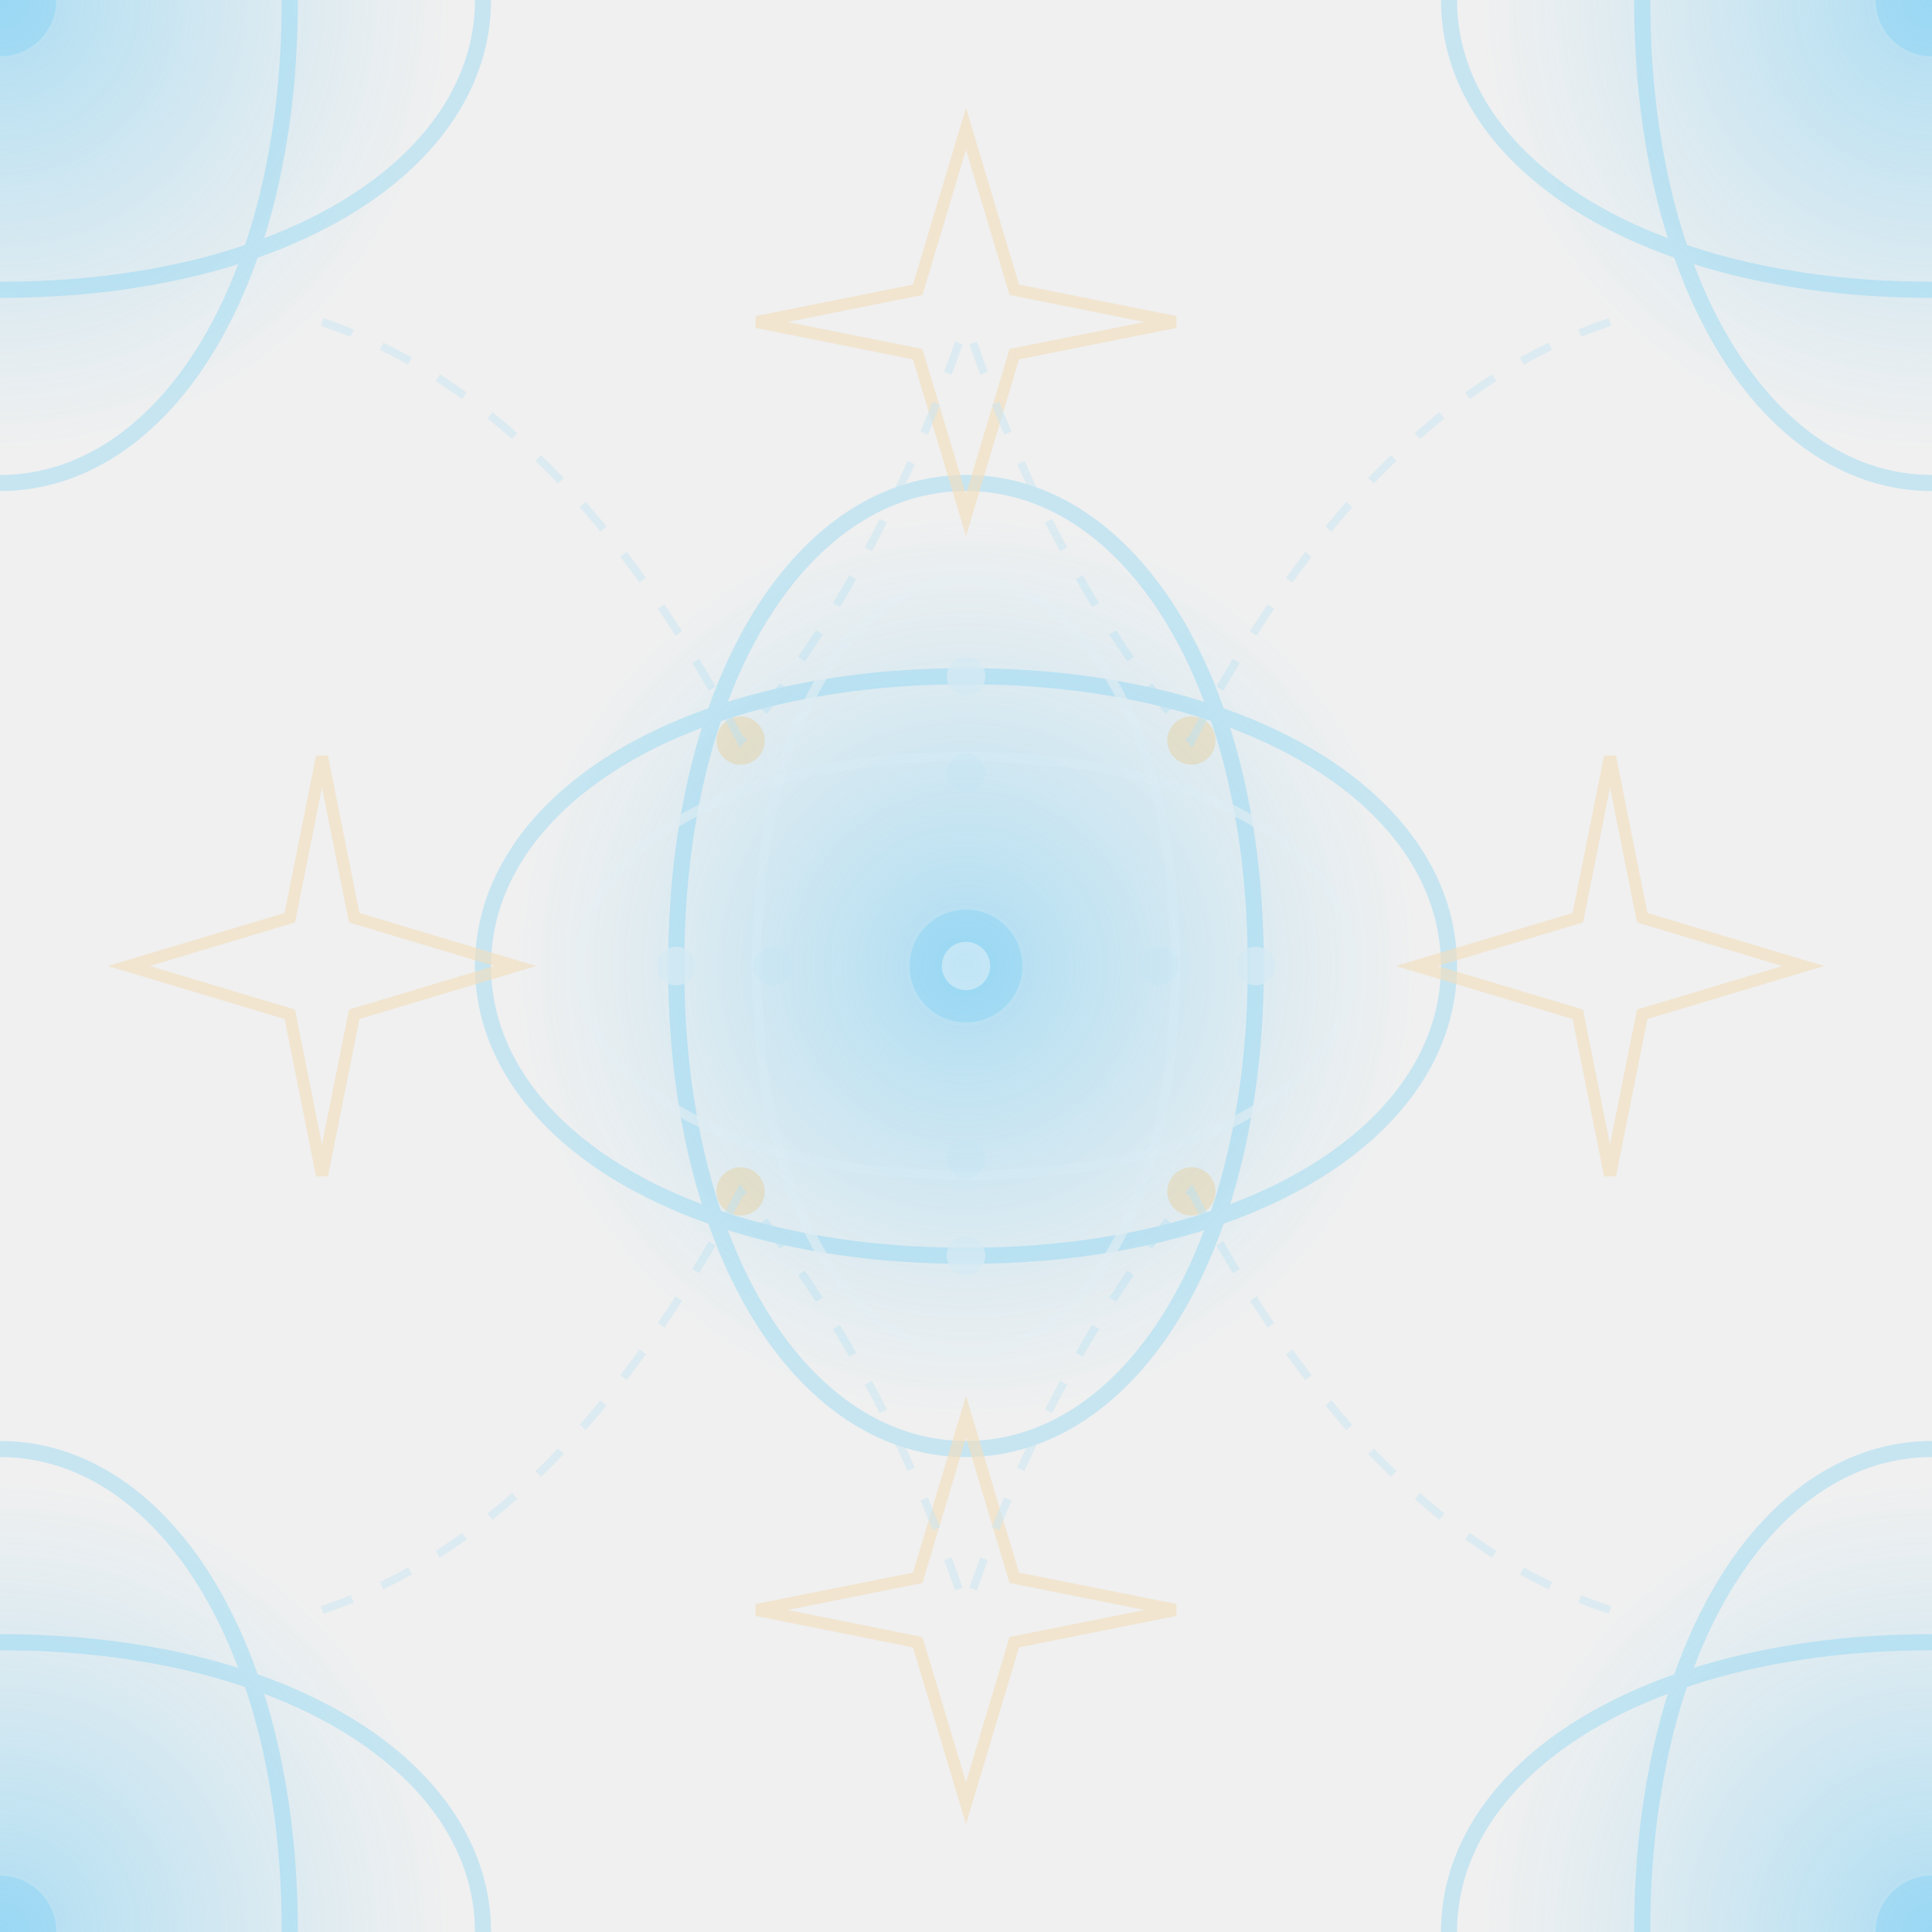
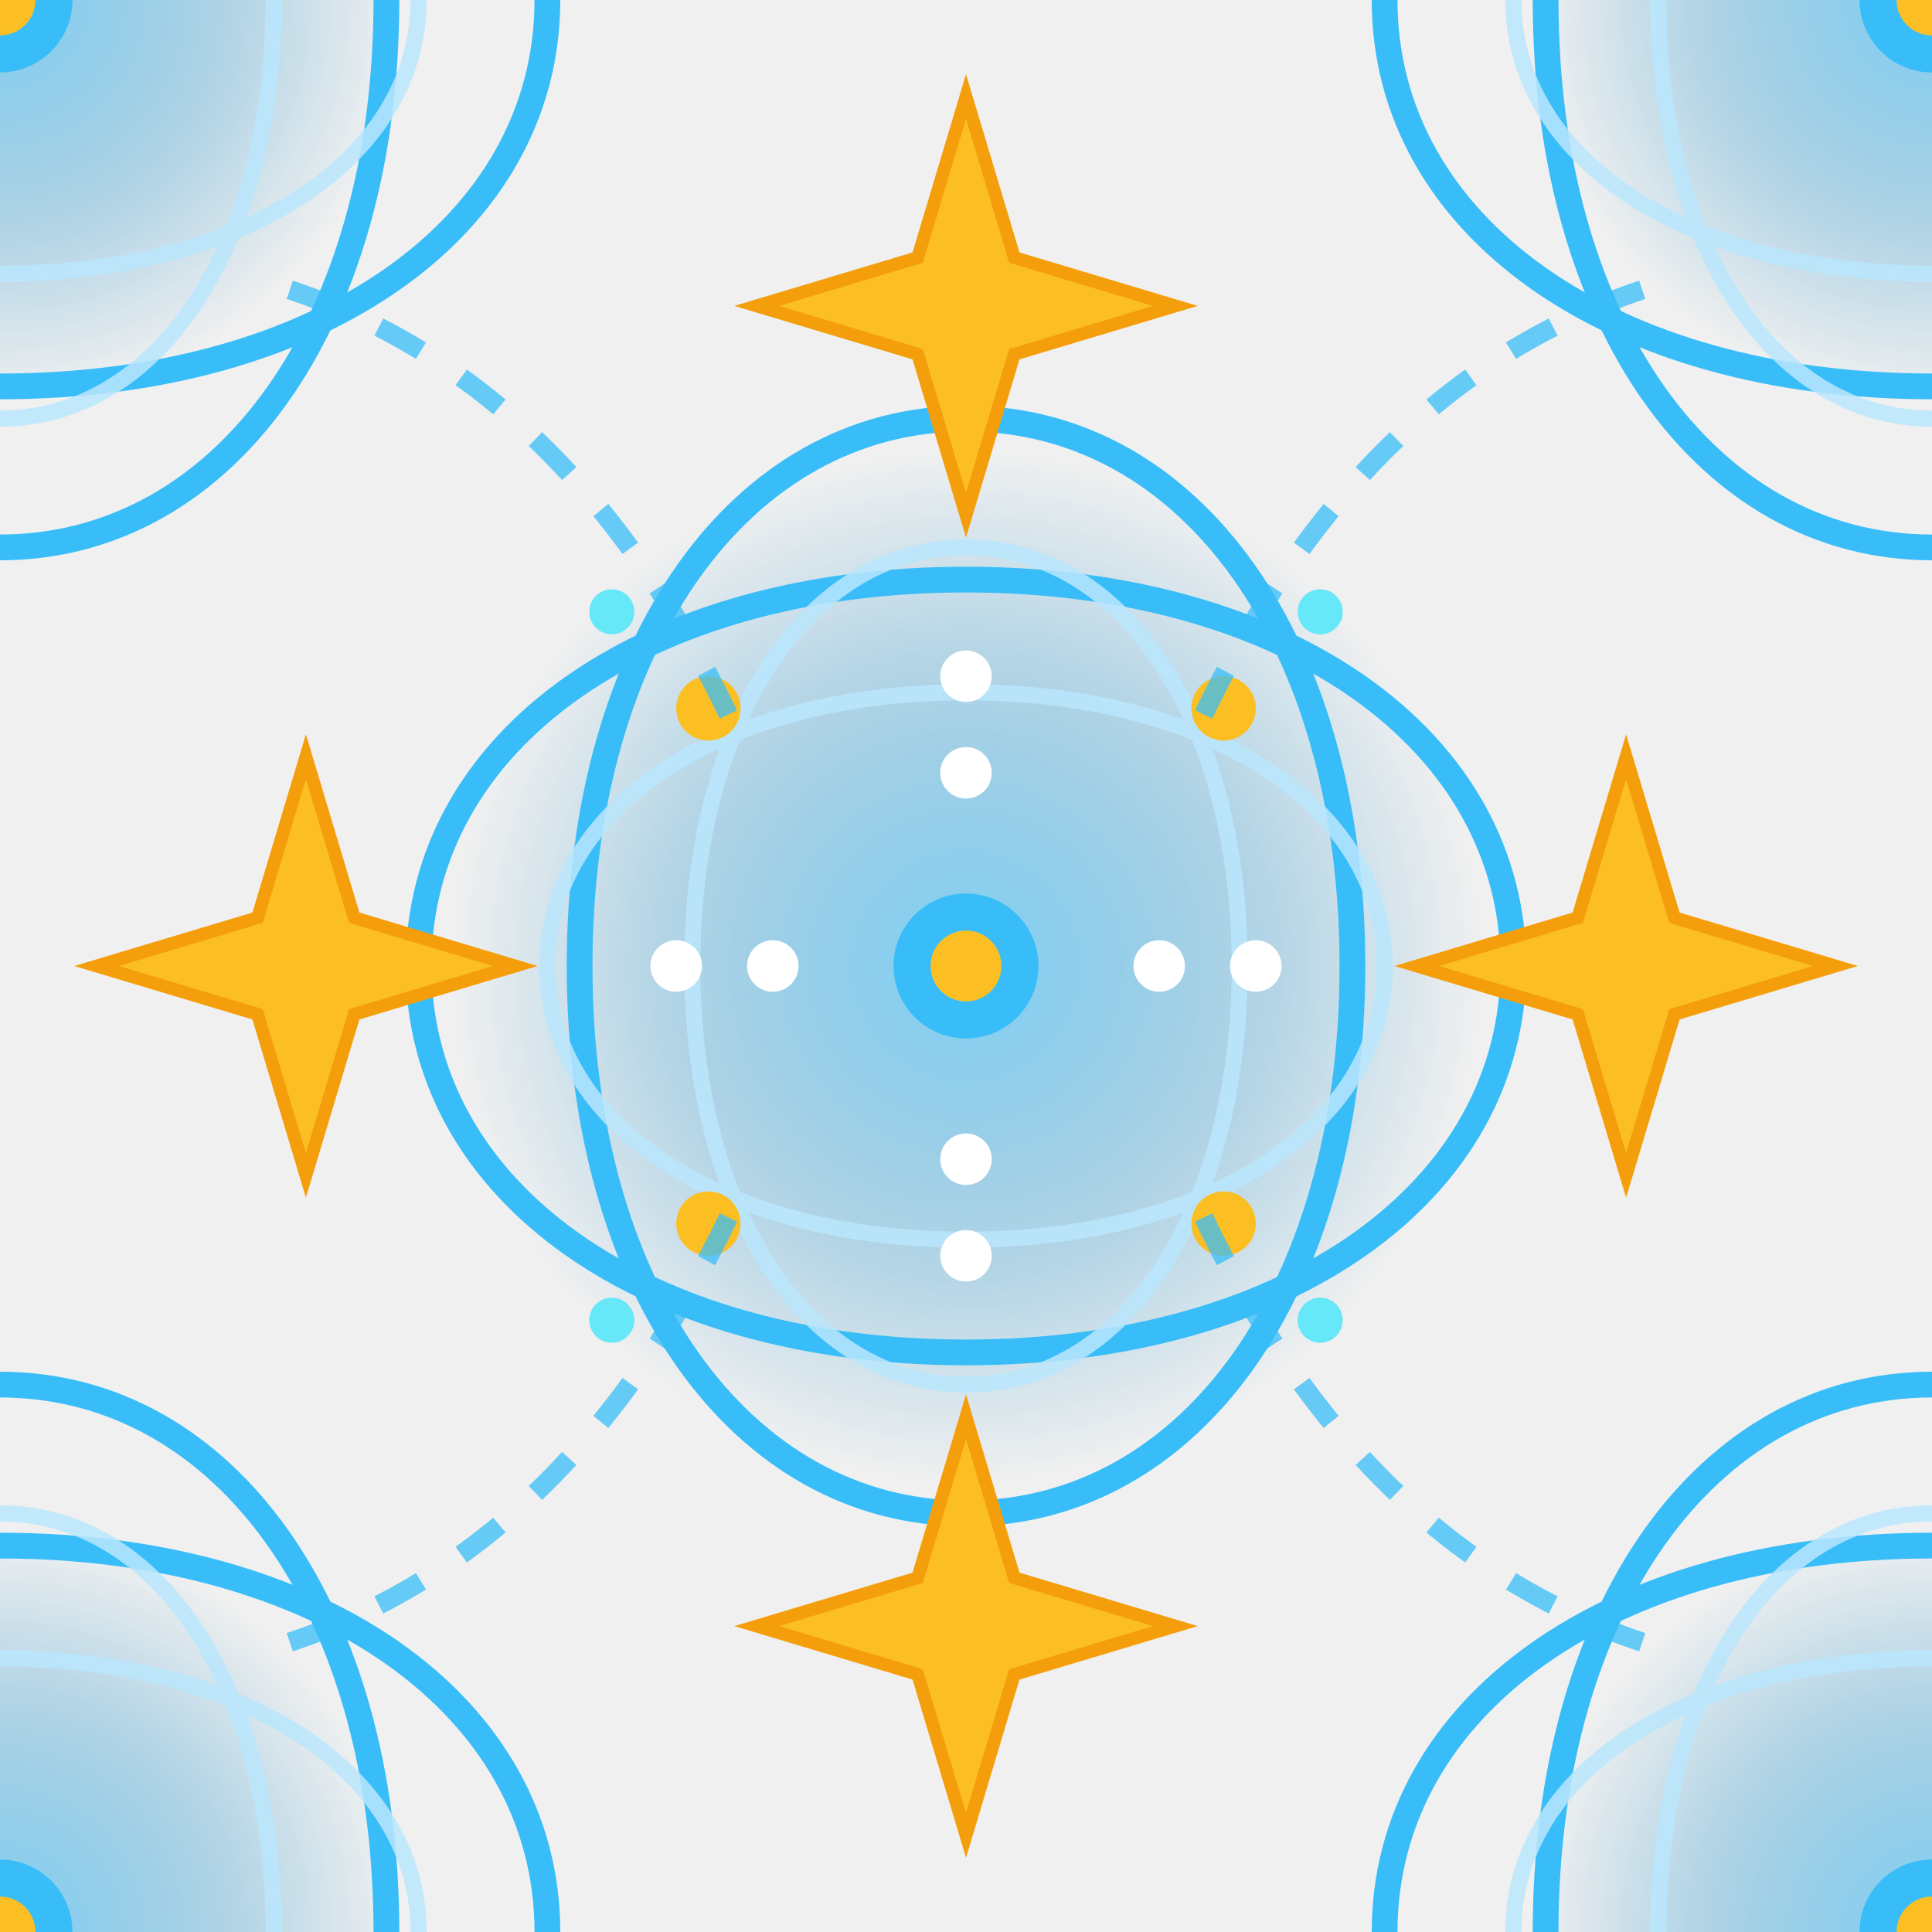
<svg xmlns="http://www.w3.org/2000/svg" width="120" height="120" viewBox="0 0 120 120">
  <defs>
-     <radialGradient id="batikGlow" cx="50%" cy="50%" r="50%">
-       <stop offset="0%" stop-color="#38bdf8" stop-opacity="0.35" />
-       <stop offset="60%" stop-color="#38bdf8" stop-opacity="0.12" />
-       <stop offset="100%" stop-color="#38bdf8" stop-opacity="0" />
+     <radialGradient id="batikCenterGlow" cx="50%" cy="50%" r="50%">
+       <stop offset="0%" stop-color="#38bdf8" stop-opacity="0.6" />
+       <stop offset="60%" stop-color="#0284c7" stop-opacity="0.25" />
+       <stop offset="100%" stop-color="#0284c7" stop-opacity="0" />
+     </radialGradient>
+     <radialGradient id="goldGlow" cx="50%" cy="50%" r="50%">
+       <stop offset="0%" stop-color="#fbbf24" stop-opacity="0.8" />
+       <stop offset="100%" stop-color="#d97706" stop-opacity="0" />
    </radialGradient>
  </defs>
-   <circle cx="60" cy="60" r="28" fill="url(#batikGlow)" />
-   <circle cx="0" cy="0" r="28" fill="url(#batikGlow)" />
-   <circle cx="120" cy="0" r="28" fill="url(#batikGlow)" />
-   <circle cx="0" cy="120" r="28" fill="url(#batikGlow)" />
-   <circle cx="120" cy="120" r="28" fill="url(#batikGlow)" />
-   <g fill="none" stroke="#7dd3fc" stroke-width="0.85" opacity="0.22">
-     <path d="M 60,30 C 50,30 42,42 42,60 C 42,78 50,90 60,90 C 70,90 78,78 78,60 C 78,42 70,30 60,30 Z" stroke="#38bdf8" stroke-width="1" />
-     <path d="M 30,60 C 30,50 42,42 60,42 C 78,42 90,50 90,60 C 90,70 78,78 60,78 C 42,78 30,70 30,60 Z" stroke="#38bdf8" stroke-width="1" />
-     <path d="M 60,36 C 53,36 47,45 47,60 C 47,75 53,84 60,84 C 67,84 73,75 73,60 C 73,45 67,36 60,36 Z" stroke="#e0f2fe" stroke-width="0.6" opacity="0.7" />
-     <path d="M 36,60 C 36,53 45,47 60,47 C 75,47 84,53 84,60 C 84,67 75,73 60,73 C 45,73 36,67 36,60 Z" stroke="#e0f2fe" stroke-width="0.6" opacity="0.7" />
-     <path d="M 0,-30 C -10,-30 -18,-18 -18,0 C -18,18 -10,30 0,30 C 10,30 18,18 18,0 C 18,-18 10,-30 0,-30 Z" stroke="#38bdf8" stroke-width="1" />
-     <path d="M -30,0 C -30,-10 -18,-18 0,-18 C 18,-18 30,-10 30,0 C 30,10 18,18 0,18 C -18,18 -30,10 -30,0 Z" stroke="#38bdf8" stroke-width="1" />
-     <path d="M 120,-30 C 110,-30 102,-18 102,0 C 102,18 110,30 120,30 C 130,30 138,18 138,0 C 138,-18 130,-30 120,-30 Z" stroke="#38bdf8" stroke-width="1" />
-     <path d="M 90,0 C 90,-10 102,-18 120,-18 C 138,-18 150,-10 150,0 C 150,10 138,18 120,18 C 102,18 90,10 90,0 Z" stroke="#38bdf8" stroke-width="1" />
-     <path d="M 0,90 C -10,90 -18,102 -18,120 C -18,138 -10,150 0,150 C 10,150 18,138 18,120 C 18,102 10,90 0,90 Z" stroke="#38bdf8" stroke-width="1" />
-     <path d="M -30,120 C -30,110 -18,102 0,102 C 18,102 30,110 30,120 C 30,130 18,138 0,138 C -18,138 -30,130 -30,120 Z" stroke="#38bdf8" stroke-width="1" />
-     <path d="M 120,90 C 110,90 102,102 102,120 C 102,138 110,150 120,150 C 130,150 138,138 138,120 C 138,102 130,90 120,90 Z" stroke="#38bdf8" stroke-width="1" />
-     <path d="M 90,120 C 90,110 102,102 120,102 C 138,102 150,110 150,120 C 150,130 138,138 120,138 C 102,138 90,130 90,120 Z" stroke="#38bdf8" stroke-width="1" />
-     <g stroke="#f59e0b" stroke-width="0.75" opacity="0.65">
-       <path d="M 60,8 L 63,18 L 73,20 L 63,22 L 60,32 L 57,22 L 47,20 L 57,18 Z" />
-       <path d="M 60,88 L 63,98 L 73,100 L 63,102 L 60,112 L 57,102 L 47,100 L 57,98 Z" />
-       <path d="M 8,60 L 18,63 L 20,73 L 22,63 L 32,60 L 22,57 L 20,47 L 18,57 Z" />
-       <path d="M 88,60 L 98,63 L 100,73 L 102,63 L 112,60 L 102,57 L 100,47 L 98,57 Z" />
-     </g>
-     <g fill="#bae6fd" stroke="none">
-       <circle cx="60" cy="60" r="3.5" fill="#38bdf8" fill-opacity="0.8" />
-       <circle cx="60" cy="60" r="1.5" fill="#ffffff" />
-       <circle cx="0" cy="0" r="3.5" fill="#38bdf8" fill-opacity="0.8" />
-       <circle cx="120" cy="0" r="3.5" fill="#38bdf8" fill-opacity="0.8" />
-       <circle cx="0" cy="120" r="3.5" fill="#38bdf8" fill-opacity="0.8" />
-       <circle cx="120" cy="120" r="3.5" fill="#38bdf8" fill-opacity="0.8" />
-       <circle cx="60" cy="42" r="1.2" opacity="0.8" />
-       <circle cx="60" cy="48" r="1.2" opacity="0.8" />
-       <circle cx="60" cy="72" r="1.2" opacity="0.8" />
-       <circle cx="60" cy="78" r="1.2" opacity="0.8" />
-       <circle cx="42" cy="60" r="1.2" opacity="0.8" />
-       <circle cx="48" cy="60" r="1.2" opacity="0.8" />
-       <circle cx="72" cy="60" r="1.2" opacity="0.8" />
-       <circle cx="78" cy="60" r="1.2" opacity="0.8" />
-       <circle cx="46" cy="46" r="1.5" fill="#f59e0b" opacity="0.75" />
-       <circle cx="74" cy="46" r="1.5" fill="#f59e0b" opacity="0.75" />
-       <circle cx="46" cy="74" r="1.5" fill="#f59e0b" opacity="0.75" />
-       <circle cx="74" cy="74" r="1.5" fill="#f59e0b" opacity="0.75" />
-     </g>
-     <path d="M 20,20 Q 35,25 46,46 Q 55,35 60,20" stroke="#38bdf8" stroke-width="0.5" stroke-dasharray="2,2" opacity="0.5" />
-     <path d="M 100,20 Q 85,25 74,46 Q 65,35 60,20" stroke="#38bdf8" stroke-width="0.5" stroke-dasharray="2,2" opacity="0.5" />
-     <path d="M 20,100 Q 35,95 46,74 Q 55,85 60,100" stroke="#38bdf8" stroke-width="0.5" stroke-dasharray="2,2" opacity="0.5" />
-     <path d="M 100,100 Q 85,95 74,74 Q 65,85 60,100" stroke="#38bdf8" stroke-width="0.5" stroke-dasharray="2,2" opacity="0.5" />
+   <circle cx="60" cy="60" r="32" fill="url(#batikCenterGlow)" />
+   <circle cx="0" cy="0" r="25" fill="url(#batikCenterGlow)" />
+   <circle cx="120" cy="0" r="25" fill="url(#batikCenterGlow)" />
+   <circle cx="0" cy="120" r="25" fill="url(#batikCenterGlow)" />
+   <circle cx="120" cy="120" r="25" fill="url(#batikCenterGlow)" />
+   <g fill="none" stroke="#38bdf8" stroke-width="1.6" stroke-linecap="round">
+     <path d="M 60,26 C 46,26 36,40 36,60 C 36,80 46,94 60,94 C 74,94 84,80 84,60 C 84,40 74,26 60,26 Z" />
+     <path d="M 26,60 C 26,46 40,36 60,36 C 80,36 94,46 94,60 C 94,74 80,84 60,84 C 40,84 26,74 26,60 Z" />
+     <path d="M 0,-34 C -14,-34 -24,-20 -24,0 C -24,20 -14,34 0,34 C 14,34 24,20 24,0 C 24,-20 14,-34 0,-34 Z" />
+     <path d="M -34,0 C -34,-14 -20,-24 0,-24 C 20,-24 34,-14 34,0 C 34,14 20,24 0,24 C -20,24 -34,14 -34,0 Z" />
+     <path d="M 120,-34 C 106,-34 96,-20 96,0 C 96,20 106,34 120,34 C 134,34 144,20 144,0 C 144,-20 134,-34 120,-34 Z" />
+     <path d="M 86,0 C 86,-14 100,-24 120,-24 C 140,-24 154,-14 154,0 C 154,14 140,24 120,24 C 100,24 86,14 86,0 Z" />
+     <path d="M 0,86 C -14,86 -24,100 -24,120 C -24,140 -14,154 0,154 C 14,154 24,140 24,120 C 24,100 14,86 0,86 Z" />
+     <path d="M -34,120 C -34,106 -20,96 0,96 C 20,96 34,106 34,120 C 34,134 20,144 0,144 C -20,144 -34,134 -34,120 Z" />
+     <path d="M 120,86 C 106,86 96,100 96,120 C 96,140 106,154 120,154 C 134,154 144,140 144,120 C 144,100 134,86 120,86 Z" />
+     <path d="M 86,120 C 86,106 100,96 120,96 C 140,96 154,106 154,120 C 154,134 140,144 120,144 C 100,144 86,134 86,120 Z" />
+   </g>
+   <g fill="none" stroke="#bae6fd" stroke-width="1" opacity="0.85">
+     <path d="M 60,34 C 50,34 43,45 43,60 C 43,75 50,86 60,86 C 70,86 77,75 77,60 C 77,45 70,34 60,34 Z" />
+     <path d="M 34,60 C 34,50 45,43 60,43 C 75,43 86,50 86,60 C 86,70 75,77 60,77 C 45,77 34,70 34,60 Z" />
+     <path d="M 0,-26 C -10,-26 -17,-15 -17,0 C -17,15 -10,26 0,26 C 10,26 17,15 17,0 C 17,-15 10,-26 0,-26 Z" />
+     <path d="M -26,0 C -26,-10 -15,-17 0,-17 C 15,-17 26,-10 26,0 C 26,10 15,17 0,17 C -15,17 -26,10 -26,0 Z" />
+     <path d="M 120,-26 C 110,-26 103,-15 103,0 C 103,15 110,26 120,26 C 130,26 137,15 137,0 C 137,-15 130,-26 120,-26 Z" />
+     <path d="M 94,0 C 94,-10 105,-17 120,-17 C 135,-17 146,-10 146,0 C 146,10 135,17 120,17 C 105,17 94,10 94,0 Z" />
+     <path d="M 0,94 C -10,94 -17,105 -17,120 C -17,135 -10,146 0,146 C 10,146 17,135 17,120 C 17,105 10,94 0,94 Z" />
+     <path d="M -26,120 C -26,110 -15,103 0,103 C 15,103 26,110 26,120 C 26,130 15,137 0,137 C -15,137 -26,130 -26,120 Z" />
+     <path d="M 120,94 C 110,94 103,105 103,120 C 103,135 110,146 120,146 C 130,146 137,135 137,120 C 137,105 130,94 120,94 Z" />
+     <path d="M 94,120 C 94,110 105,103 120,103 C 135,103 146,110 146,120 C 146,130 135,137 120,137 C 105,137 94,130 94,120 Z" />
+   </g>
+   <g fill="#fbbf24" stroke="#f59e0b" stroke-width="0.8">
+     <path d="M 60,6 L 63,16 L 73,19 L 63,22 L 60,32 L 57,22 L 47,19 L 57,16 Z" />
+     <path d="M 60,88 L 63,98 L 73,101 L 63,104 L 60,114 L 57,104 L 47,101 L 57,98 Z" />
+     <path d="M 6,60 L 16,63 L 19,73 L 22,63 L 32,60 L 22,57 L 19,47 L 16,57 Z" />
+     <path d="M 88,60 L 98,63 L 101,73 L 104,63 L 114,60 L 104,57 L 101,47 L 98,57 Z" />
+   </g>
+   <g fill="#ffffff">
+     <circle cx="60" cy="60" r="4.5" fill="#38bdf8" />
+     <circle cx="60" cy="60" r="2.2" fill="#fbbf24" />
+     <circle cx="0" cy="0" r="4.5" fill="#38bdf8" />
+     <circle cx="0" cy="0" r="2.2" fill="#fbbf24" />
+     <circle cx="120" cy="0" r="4.5" fill="#38bdf8" />
+     <circle cx="120" cy="0" r="2.2" fill="#fbbf24" />
+     <circle cx="0" cy="120" r="4.5" fill="#38bdf8" />
+     <circle cx="0" cy="120" r="2.2" fill="#fbbf24" />
+     <circle cx="120" cy="120" r="4.5" fill="#38bdf8" />
+     <circle cx="120" cy="120" r="2.2" fill="#fbbf24" />
+     <circle cx="60" cy="42" r="1.6" />
+     <circle cx="60" cy="48" r="1.6" />
+     <circle cx="60" cy="72" r="1.6" />
+     <circle cx="60" cy="78" r="1.6" />
+     <circle cx="42" cy="60" r="1.6" />
+     <circle cx="48" cy="60" r="1.6" />
+     <circle cx="72" cy="60" r="1.6" />
+     <circle cx="78" cy="60" r="1.6" />
+     <circle cx="44" cy="44" r="2" fill="#fbbf24" />
+     <circle cx="76" cy="44" r="2" fill="#fbbf24" />
+     <circle cx="44" cy="76" r="2" fill="#fbbf24" />
+     <circle cx="76" cy="76" r="2" fill="#fbbf24" />
+     <circle cx="38" cy="38" r="1.4" fill="#67e8f9" />
+     <circle cx="82" cy="38" r="1.4" fill="#67e8f9" />
+     <circle cx="38" cy="82" r="1.4" fill="#67e8f9" />
+     <circle cx="82" cy="82" r="1.4" fill="#67e8f9" />
+   </g>
+   <g fill="none" stroke="#38bdf8" stroke-width="1.2" stroke-dasharray="3,3" opacity="0.75">
+     <path d="M 18,18 Q 36,24 46,46" />
+     <path d="M 102,18 Q 84,24 74,46" />
+     <path d="M 18,102 Q 36,96 46,74" />
+     <path d="M 102,102 Q 84,96 74,74" />
  </g>
</svg>
